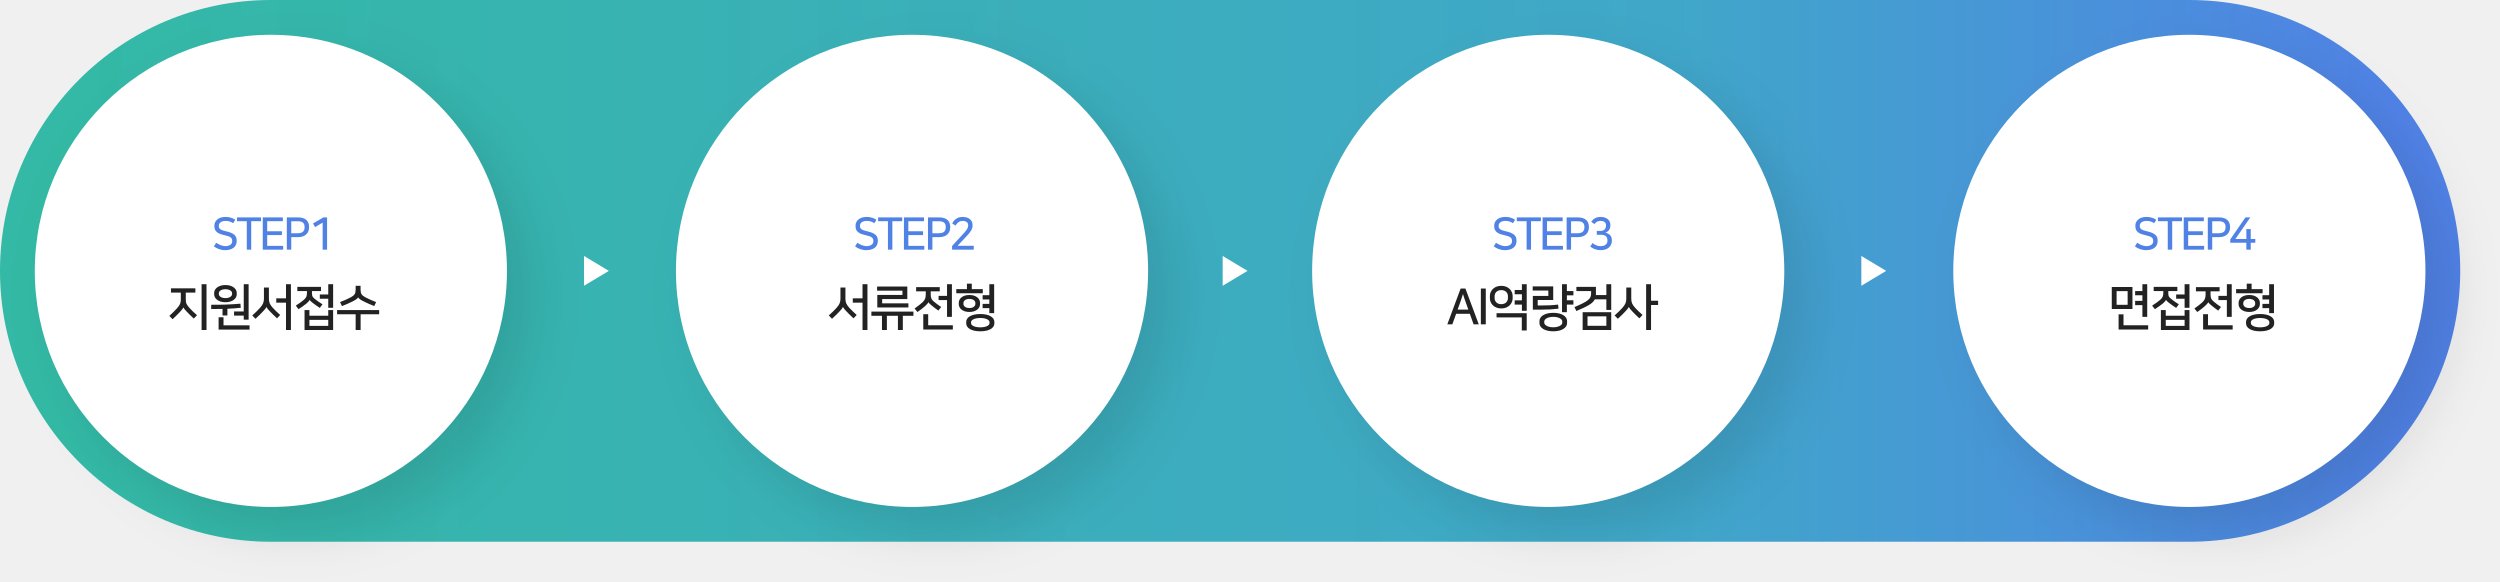
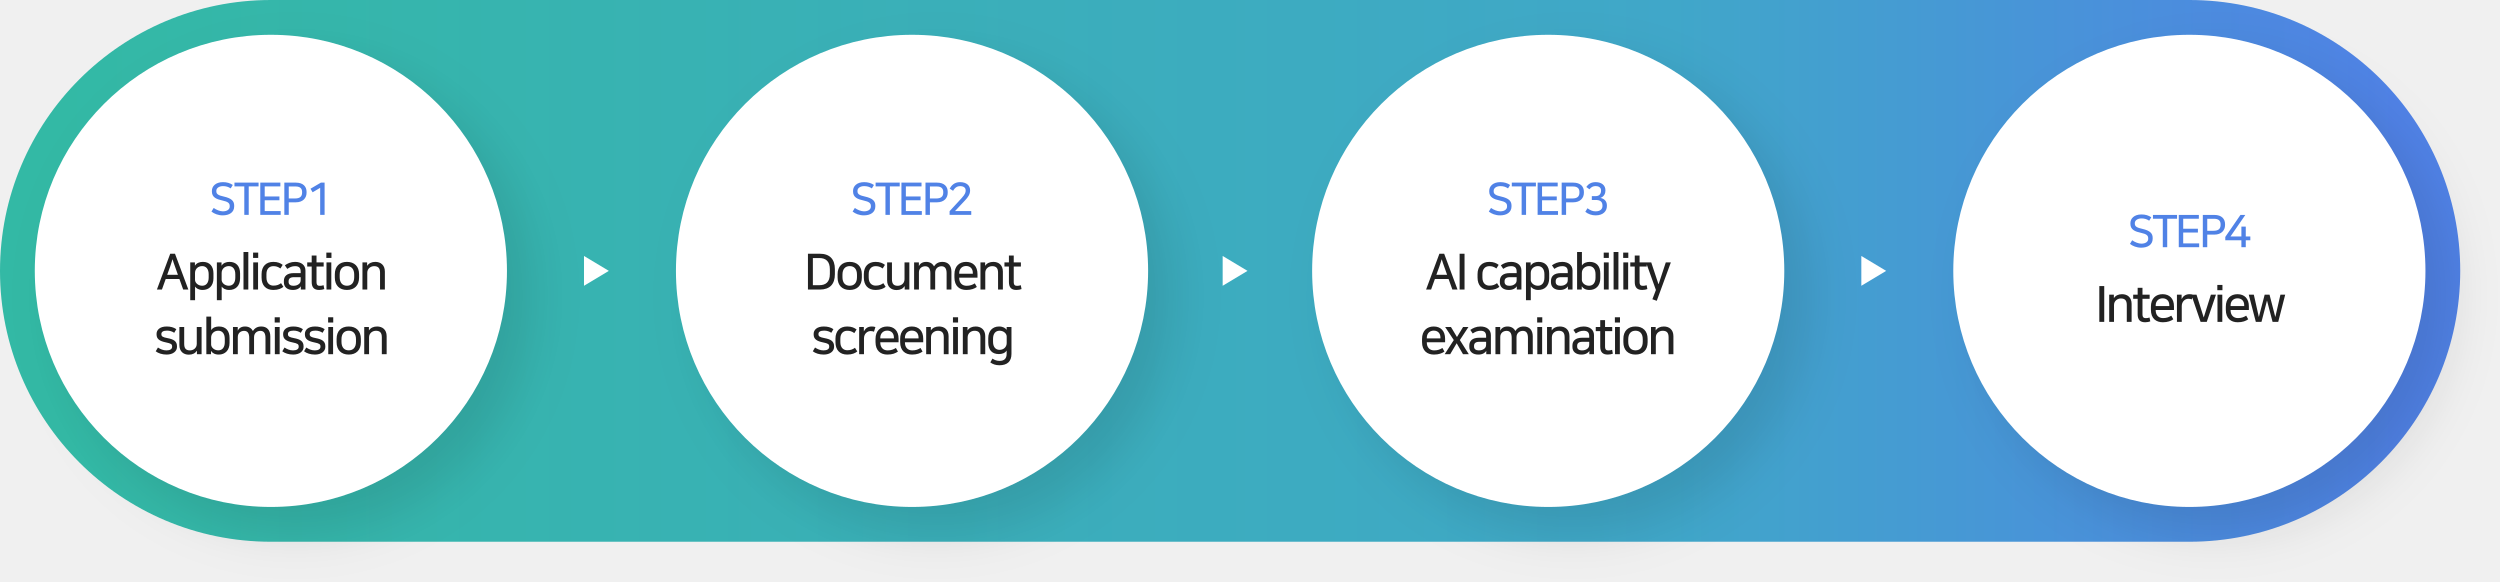
<svg xmlns="http://www.w3.org/2000/svg" width="1006" height="234" viewBox="0 0 1006 234" fill="none">
-   <rect width="990" height="218" rx="109" fill="url(#paint0_linear_1_10445)" />
+   <rect width="990" height="218" rx="109" fill="url(#paint0_linear_182_8040)" />
  <path d="M759 109L749 115V103L759 109Z" fill="white" />
  <path d="M502 109L492 115V103L502 109Z" fill="white" />
  <path d="M245 109L235 115V103L245 109Z" fill="white" />
-   <g filter="url(#filter0_d_1_10445)">
+   <g filter="url(#filter0_d_182_8040)">
    <circle cx="367" cy="109" r="95" fill="white" />
  </g>
-   <g filter="url(#filter1_d_1_10445)">
+   <g filter="url(#filter1_d_182_8040)">
    <circle cx="623" cy="109" r="95" fill="white" />
  </g>
-   <g filter="url(#filter2_d_1_10445)">
+   <g filter="url(#filter2_d_182_8040)">
    <path d="M976 109C976 161.467 933.467 204 881 204C828.533 204 786 161.467 786 109C786 56.533 828.533 14 881 14C933.467 14 976 56.533 976 109Z" fill="white" />
  </g>
-   <path d="M858.1 115.48H849.78V124.34H858.1V115.48ZM864.04 127.52V114.36H862.1V117.12H859.18V118.82H862.1V121.08H859.18V122.78H862.1V127.52H864.04ZM854.5 126.48H852.52V132.6H864.42V130.88H854.5V126.48ZM851.72 117.16H856.16V122.66H851.72V117.16ZM879.083 124.76V127.06H871.503V124.76H869.543V132.8H881.043V124.76H879.083ZM871.603 120.7C871.743 120.98 872.203 121.4 872.743 121.82C873.603 122.48 874.643 123.24 875.683 123.9L876.763 122.46C875.603 121.72 874.423 120.94 873.483 120.14C872.483 119.3 872.523 118.7 872.523 117.42V117.12H876.163V115.44H866.643V117.12H870.523V117.5C870.523 118.96 870.383 119.66 869.303 120.62C868.563 121.28 867.303 122.16 866.023 122.98L867.123 124.42C868.203 123.72 869.423 122.84 870.243 122.2C870.883 121.7 871.463 121.02 871.583 120.7H871.603ZM881.043 123.86V114.36H879.083V118.5H875.683V120.2H879.083V123.86H881.043ZM871.503 131.12V128.72H879.083V131.12H871.503ZM888.606 121.62C888.746 121.92 889.146 122.3 889.746 122.8C890.706 123.6 891.566 124.26 892.606 124.98L893.726 123.54C892.566 122.76 891.526 122 890.566 121.16C889.706 120.42 889.526 119.66 889.526 118.38V117.24H893.166V115.54H883.646V117.24H887.526V118.46C887.526 119.92 887.206 120.72 886.226 121.64C885.526 122.3 884.306 123.24 883.026 124.14L884.186 125.56C885.306 124.78 886.406 123.94 887.246 123.18C887.866 122.62 888.466 121.96 888.586 121.62H888.606ZM898.046 127.5V114.36H896.086V119.06H892.686V120.76H896.086V127.5H898.046ZM888.506 126.44H886.526V132.6H898.426V130.88H888.506V126.44ZM909.469 126.36C905.829 126.36 903.809 127.74 903.809 129.52V130.16C903.809 131.94 905.829 133.32 909.469 133.32C913.109 133.32 915.129 131.94 915.129 130.16V129.52C915.129 127.74 913.109 126.36 909.469 126.36ZM905.089 125.54C907.949 125.54 909.369 123.94 909.369 122.42V121.82C909.369 120.3 907.949 118.7 905.089 118.7C902.229 118.7 900.809 120.28 900.809 121.82V122.42C900.809 123.94 902.229 125.54 905.089 125.54ZM915.049 126V114.36H913.109V118.8H910.409V120.5H913.109V122.28H910.409V123.98H913.109V126H915.049ZM909.469 131.72C907.089 131.72 905.749 130.92 905.749 130.04V129.64C905.749 128.76 907.089 127.96 909.469 127.96C911.849 127.96 913.189 128.76 913.189 129.64V130.04C913.189 130.92 911.849 131.72 909.469 131.72ZM910.469 116.34H906.049V114.16H904.089V116.34H899.809V118.02H910.469V116.34ZM905.089 123.96C903.469 123.96 902.689 123.1 902.689 122.32V121.92C902.689 121.14 903.449 120.28 905.089 120.28C906.729 120.28 907.489 121.14 907.489 121.92V122.32C907.489 123.1 906.709 123.96 905.089 123.96Z" fill="#222222" />
-   <path d="M863.662 99.046C862.546 99.046 860.962 98.416 859.99 97.678L859.09 99.136C860.17 100 861.772 100.666 863.608 100.666C866.272 100.666 868.234 99.442 868.234 97.066V96.742C868.234 94.942 867.244 93.808 864.04 93.088C862.114 92.656 861.052 92.224 861.052 91.036V90.748C861.052 89.722 862.114 88.894 863.734 88.894C864.922 88.894 865.876 89.164 866.83 89.812L867.676 88.426C866.578 87.688 865.3 87.292 863.716 87.292C860.728 87.292 859.27 89.002 859.27 90.766V91.09C859.27 93.43 861.142 94.186 863.59 94.708C865.696 95.158 866.434 95.734 866.434 96.868V97.156C866.434 98.182 865.498 99.046 863.662 99.046ZM874.088 100.468V89.02H878.048V87.49H868.346V89.02H872.306V100.468H874.088ZM878.737 87.49V100.468H886.945V98.938H880.519V94.582H886.441V93.052H880.519V89.02H886.819V87.49H878.737ZM888.415 100.468H890.197V95.41H893.059C895.885 95.41 897.361 93.682 897.361 91.576V91.198C897.361 89.074 895.993 87.49 893.059 87.49H888.415V100.468ZM892.951 89.038C894.625 89.038 895.561 89.74 895.561 91.216V91.54C895.561 93.106 894.625 93.862 892.753 93.862H890.197V89.038H892.951ZM903.934 92.188V96.166H899.542L905.518 87.49H903.556L897.454 96.346V97.678H903.934V100.468H905.698V97.678H907.534V96.166H905.698V92.188H903.934Z" fill="#5082E6" />
-   <path d="M589.68 116.1H587.76L582.4 130.52H584.42L585.94 126.28H591.46L592.98 130.52H595.06L589.68 116.1ZM587.76 121.2C588.18 120 588.3 119.64 588.7 118.3C589.1 119.62 589.22 120 589.66 121.2L590.86 124.58H586.54L587.76 121.2ZM595.897 116.1V130.52H597.877V116.1H595.897ZM608.691 119.06C608.691 117.28 607.251 115.02 604.111 115.02C600.971 115.02 599.531 117.28 599.531 119.06V120.08C599.531 121.86 600.971 124.12 604.111 124.12C607.251 124.12 608.691 121.86 608.691 120.08V119.06ZM602.211 127.72H612.371V132.98H614.351V126.02H602.211V127.72ZM614.351 125.06V114.36H612.411V116.7H609.511V118.4H612.411V120.86H609.511V122.56H612.411V125.06H614.351ZM606.791 119.98C606.791 121.16 605.951 122.4 604.111 122.4C602.271 122.4 601.431 121.16 601.431 119.98V119.16C601.431 117.98 602.271 116.74 604.111 116.74C605.951 116.74 606.791 117.98 606.791 119.16V119.98ZM625.034 125.88C621.554 125.88 619.474 127.34 619.474 129.2V130C619.474 131.86 621.554 133.32 625.034 133.32C628.514 133.32 630.594 131.86 630.594 130V129.2C630.594 127.34 628.514 125.88 625.034 125.88ZM620.254 124.6C623.174 124.6 624.894 124.48 627.154 124.2L626.974 122.56C624.494 122.86 622.654 122.92 620.454 122.92H618.774V120.72H625.014V115.24H616.754V116.92H623.054V119.08H616.814V124.6H620.254ZM633.134 117.12H630.514V114.36H628.554V125.64H630.514V122.56H633.134V120.84H630.514V118.84H633.134V117.12ZM625.034 131.7C622.814 131.7 621.414 130.78 621.414 129.88V129.32C621.414 128.42 622.814 127.5 625.034 127.5C627.254 127.5 628.654 128.42 628.654 129.32V129.88C628.654 130.78 627.254 131.7 625.034 131.7ZM636.857 125.62V132.78H648.357V125.62H636.857ZM648.357 124.72V114.36H646.397V118.74H642.177C642.197 118.6 642.197 118.42 642.197 118.26V115.44H634.337V117.12H640.257V118.12C640.257 120.2 639.217 121.2 633.577 123.56L634.317 125.16C638.857 123.24 640.957 122.1 641.757 120.44H646.397V124.72H648.357ZM638.817 127.3H646.397V131.1H638.817V127.3ZM667.22 121.02H664.38V114.36H662.4V132.8H664.38V122.74H667.22V121.02ZM655.44 123.54C655.6 123.94 656.08 124.5 656.64 125.1C657.4 125.92 658.3 126.82 659.68 128.1L660.96 126.74C659.76 125.68 658.88 124.84 658.02 123.9C656.8 122.54 656.42 121.72 656.42 120.14V115.7H654.42V120.14C654.42 121.56 654.1 122.46 652.88 123.84C651.98 124.84 650.94 125.86 649.72 126.94L651.02 128.28C652.38 127.04 653.44 125.98 654.26 125.08C654.9 124.38 655.24 123.98 655.42 123.54H655.44Z" fill="#222222" />
-   <path d="M605.662 99.046C604.546 99.046 602.962 98.416 601.99 97.678L601.09 99.136C602.17 100 603.772 100.666 605.608 100.666C608.272 100.666 610.234 99.442 610.234 97.066V96.742C610.234 94.942 609.244 93.808 606.04 93.088C604.114 92.656 603.052 92.224 603.052 91.036V90.748C603.052 89.722 604.114 88.894 605.734 88.894C606.922 88.894 607.876 89.164 608.83 89.812L609.676 88.426C608.578 87.688 607.3 87.292 605.716 87.292C602.728 87.292 601.27 89.002 601.27 90.766V91.09C601.27 93.43 603.142 94.186 605.59 94.708C607.696 95.158 608.434 95.734 608.434 96.868V97.156C608.434 98.182 607.498 99.046 605.662 99.046ZM616.088 100.468V89.02H620.048V87.49H610.346V89.02H614.306V100.468H616.088ZM620.737 87.49V100.468H628.945V98.938H622.519V94.582H628.441V93.052H622.519V89.02H628.819V87.49H620.737ZM630.415 100.468H632.197V95.41H635.059C637.885 95.41 639.361 93.682 639.361 91.576V91.198C639.361 89.074 637.993 87.49 635.059 87.49H630.415V100.468ZM634.951 89.038C636.625 89.038 637.561 89.74 637.561 91.216V91.54C637.561 93.106 636.625 93.862 634.753 93.862H632.197V89.038H634.951ZM641.596 90.172C642.298 89.254 643.054 88.876 644.116 88.876C645.286 88.876 646.258 89.452 646.258 90.586V90.73C646.258 91.846 645.7 92.926 644.08 92.926H642.55V94.474H644.152C645.664 94.474 646.834 94.978 646.834 96.688V96.922C646.834 98.092 645.97 99.046 644.08 99.046C642.964 99.046 642.064 98.722 640.804 97.804L639.922 99.226C641.146 100.198 642.568 100.666 644.08 100.666C647.266 100.666 648.616 98.812 648.616 96.904V96.634C648.616 95.14 647.734 93.952 645.988 93.646C647.59 93.07 648.022 91.738 648.022 90.712V90.532C648.022 88.588 646.492 87.292 644.098 87.292C642.154 87.292 641.074 88.156 640.318 89.236L641.596 90.172Z" fill="#5082E6" />
-   <path d="M349.06 132.8V114.36H347.08V120.06H343.16V121.8H347.08V132.8H349.06ZM339.22 123.54C339.38 123.94 339.86 124.5 340.42 125.1C341.18 125.92 342.08 126.82 343.46 128.1L344.74 126.74C343.54 125.68 342.66 124.84 341.8 123.9C340.58 122.54 340.2 121.72 340.2 120.14V115.7H338.2V120.14C338.2 121.56 337.88 122.46 336.66 123.84C335.76 124.84 334.72 125.86 333.5 126.94L334.8 128.28C336.16 127.04 337.22 125.98 338.04 125.08C338.68 124.38 339.02 123.98 339.2 123.54H339.22ZM365.543 123.72V122.06H354.983V120.34H365.103V115.3H352.943V116.96H363.143V118.68H353.023V123.72H365.543ZM363.303 132.8V127.08H367.563V125.4H350.643V127.08H354.903V132.8H356.883V127.08H361.323V132.8H363.303ZM373.606 121.62C373.746 121.92 374.146 122.3 374.746 122.8C375.706 123.6 376.566 124.26 377.606 124.98L378.726 123.54C377.566 122.76 376.526 122 375.566 121.16C374.706 120.42 374.526 119.66 374.526 118.38V117.24H378.166V115.54H368.646V117.24H372.526V118.46C372.526 119.92 372.206 120.72 371.226 121.64C370.526 122.3 369.306 123.24 368.026 124.14L369.186 125.56C370.306 124.78 371.406 123.94 372.246 123.18C372.866 122.62 373.466 121.96 373.586 121.62H373.606ZM383.046 127.5V114.36H381.086V119.06H377.686V120.76H381.086V127.5H383.046ZM373.506 126.44H371.526V132.6H383.426V130.88H373.506V126.44ZM394.469 126.36C390.829 126.36 388.809 127.74 388.809 129.52V130.16C388.809 131.94 390.829 133.32 394.469 133.32C398.109 133.32 400.129 131.94 400.129 130.16V129.52C400.129 127.74 398.109 126.36 394.469 126.36ZM390.089 125.54C392.949 125.54 394.369 123.94 394.369 122.42V121.82C394.369 120.3 392.949 118.7 390.089 118.7C387.229 118.7 385.809 120.28 385.809 121.82V122.42C385.809 123.94 387.229 125.54 390.089 125.54ZM400.049 126V114.36H398.109V118.8H395.409V120.5H398.109V122.28H395.409V123.98H398.109V126H400.049ZM394.469 131.72C392.089 131.72 390.749 130.92 390.749 130.04V129.64C390.749 128.76 392.089 127.96 394.469 127.96C396.849 127.96 398.189 128.76 398.189 129.64V130.04C398.189 130.92 396.849 131.72 394.469 131.72ZM395.469 116.34H391.049V114.16H389.089V116.34H384.809V118.02H395.469V116.34ZM390.089 123.96C388.469 123.96 387.689 123.1 387.689 122.32V121.92C387.689 121.14 388.449 120.28 390.089 120.28C391.729 120.28 392.489 121.14 392.489 121.92V122.32C392.489 123.1 391.709 123.96 390.089 123.96Z" fill="#222222" />
-   <path d="M348.662 99.046C347.546 99.046 345.962 98.416 344.99 97.678L344.09 99.136C345.17 100 346.772 100.666 348.608 100.666C351.272 100.666 353.234 99.442 353.234 97.066V96.742C353.234 94.942 352.244 93.808 349.04 93.088C347.114 92.656 346.052 92.224 346.052 91.036V90.748C346.052 89.722 347.114 88.894 348.734 88.894C349.922 88.894 350.876 89.164 351.83 89.812L352.676 88.426C351.578 87.688 350.3 87.292 348.716 87.292C345.728 87.292 344.27 89.002 344.27 90.766V91.09C344.27 93.43 346.142 94.186 348.59 94.708C350.696 95.158 351.434 95.734 351.434 96.868V97.156C351.434 98.182 350.498 99.046 348.662 99.046ZM359.088 100.468V89.02H363.048V87.49H353.346V89.02H357.306V100.468H359.088ZM363.737 87.49V100.468H371.945V98.938H365.519V94.582H371.441V93.052H365.519V89.02H371.819V87.49H363.737ZM373.415 100.468H375.197V95.41H378.059C380.885 95.41 382.361 93.682 382.361 91.576V91.198C382.361 89.074 380.993 87.49 378.059 87.49H373.415V100.468ZM377.951 89.038C379.625 89.038 380.561 89.74 380.561 91.216V91.54C380.561 93.106 379.625 93.862 377.753 93.862H375.197V89.038H377.951ZM383.12 98.974V100.468H391.832V98.92H385.316L389.366 94.6C390.536 93.358 391.364 92.134 391.364 90.73V90.55C391.364 88.66 389.942 87.292 387.314 87.292C384.92 87.292 383.768 88.786 383.156 89.902L384.524 90.784C385.37 89.272 386.396 88.894 387.35 88.894C388.7 88.894 389.582 89.524 389.582 90.55V90.694C389.582 91.378 389.438 92.098 387.962 93.718L383.12 98.974Z" fill="#5082E6" />
-   <g filter="url(#filter3_d_1_10445)">
+   <path d="M844.766 115.1V129.52H846.746V115.1H844.766ZM857.76 122.28C857.76 119.64 856.04 118.38 853.92 118.38C852.42 118.38 851.3 118.94 850.64 119.96H850.62V118.58H848.74V129.52H850.68V122.74C850.68 121.02 852.12 120.1 853.44 120.1C855.06 120.1 855.82 120.88 855.82 122.72V129.52H857.76V122.28ZM860.193 126.46C860.193 128.66 861.153 129.68 863.233 129.68C864.013 129.68 864.833 129.5 865.273 129.32L864.973 127.76C864.473 127.94 864.013 128.02 863.533 128.02C862.713 128.02 862.133 127.8 862.133 126.46V120.24H865.013V118.58H862.133V115.82H860.193V118.58H858.393V120.24H860.193V126.46ZM870.226 120.04C871.886 120.04 872.926 121.12 872.926 122.8V123.16H867.446V122.88C867.446 121.2 868.606 120.04 870.226 120.04ZM873.726 127.02C872.786 127.62 871.826 128 870.406 128C868.666 128 867.446 126.88 867.446 124.82V124.74H874.806V123.28C874.806 120.16 873.026 118.38 870.226 118.38C867.526 118.38 865.526 120.08 865.526 123.4V124.64C865.526 128.18 867.626 129.68 870.326 129.68C872.306 129.68 873.586 129.14 874.546 128.48L873.726 127.02ZM882.539 118.6C882.099 118.46 881.619 118.38 881.119 118.38C879.519 118.38 878.539 119.1 877.899 120.32H877.879V118.58H875.999V129.52H877.939V123.14C877.939 121.42 879.179 120.22 880.619 120.22C881.139 120.22 881.579 120.32 881.959 120.48L882.539 118.6ZM886.759 127.7L883.879 118.58H881.779L885.519 129.52H887.999L891.699 118.58H889.659L886.799 127.7H886.759ZM892.312 118.58V129.52H894.252V118.58H892.312ZM892.252 114.66V116.78H894.312V114.66H892.252ZM900.368 120.04C902.028 120.04 903.068 121.12 903.068 122.8V123.16H897.588V122.88C897.588 121.2 898.748 120.04 900.368 120.04ZM903.868 127.02C902.928 127.62 901.968 128 900.548 128C898.808 128 897.588 126.88 897.588 124.82V124.74H904.948V123.28C904.948 120.16 903.168 118.38 900.368 118.38C897.668 118.38 895.668 120.08 895.668 123.4V124.64C895.668 128.18 897.768 129.68 900.468 129.68C902.448 129.68 903.728 129.14 904.688 128.48L903.868 127.02ZM912.261 121L914.481 129.52H916.761L919.561 118.58H917.641L915.601 127.5H915.561L913.261 118.58H911.301L908.981 127.5H908.941L906.941 118.58H904.901L907.741 129.52H910.021L912.221 121H912.261Z" fill="#222222" />
+   <path d="M861.662 98.046C860.546 98.046 858.962 97.416 857.99 96.678L857.09 98.136C858.17 99 859.772 99.666 861.608 99.666C864.272 99.666 866.234 98.442 866.234 96.066V95.742C866.234 93.942 865.244 92.808 862.04 92.088C860.114 91.656 859.052 91.224 859.052 90.036V89.748C859.052 88.722 860.114 87.894 861.734 87.894C862.922 87.894 863.876 88.164 864.83 88.812L865.676 87.426C864.578 86.688 863.3 86.292 861.716 86.292C858.728 86.292 857.27 88.002 857.27 89.766V90.09C857.27 92.43 859.142 93.186 861.59 93.708C863.696 94.158 864.434 94.734 864.434 95.868V96.156C864.434 97.182 863.498 98.046 861.662 98.046ZM872.088 99.468V88.02H876.048V86.49H866.346V88.02H870.306V99.468H872.088ZM876.737 86.49V99.468H884.945V97.938H878.519V93.582H884.441V92.052H878.519V88.02H884.819V86.49H876.737ZM886.415 99.468H888.197V94.41H891.059C893.885 94.41 895.361 92.682 895.361 90.576V90.198C895.361 88.074 893.993 86.49 891.059 86.49H886.415V99.468ZM890.951 88.038C892.625 88.038 893.561 88.74 893.561 90.216V90.54C893.561 92.106 892.625 92.862 890.753 92.862H888.197V88.038H890.951ZM901.934 91.188V95.166H897.542L903.518 86.49H901.556L895.454 95.346V96.678H901.934V99.468H903.698V96.678H905.534V95.166H903.698V91.188H901.934Z" fill="#5082E6" />
+   <path d="M581.132 102.1H579.212L573.852 116.52H575.872L577.392 112.28H582.912L584.432 116.52H586.512L581.132 102.1ZM579.212 107.2C579.632 106 579.752 105.64 580.152 104.3C580.552 105.62 580.672 106 581.112 107.2L582.312 110.58H577.992L579.212 107.2ZM587.349 102.1V116.52H589.329V102.1H587.349ZM599.283 105.38C596.423 105.38 594.563 107.16 594.563 110.3V111.68C594.563 114.82 596.283 116.68 599.303 116.68C601.303 116.68 602.583 116.06 603.343 115.42L602.403 113.94C601.623 114.52 600.763 114.94 599.323 114.94C597.883 114.94 596.523 114.02 596.523 111.66V110.28C596.523 108.04 597.843 107.1 599.283 107.1C600.343 107.1 601.123 107.3 602.143 108.04L603.063 106.58C602.163 105.9 601.083 105.38 599.283 105.38ZM607.139 116.68C608.099 116.68 608.739 116.5 609.319 116.18C609.739 115.94 610.139 115.6 610.339 115.2H610.359V116.52H612.219V108.86C612.219 106.66 610.499 105.38 608.059 105.38C606.299 105.38 604.999 106.02 603.939 106.76L604.899 108.2C605.919 107.54 606.759 107.1 608.039 107.1C609.639 107.1 610.299 107.8 610.299 109.26V109.9H607.519C604.719 109.9 603.539 111.2 603.539 113.06V113.6C603.539 115.52 604.939 116.68 607.139 116.68ZM610.299 112.62C610.299 113.44 610.079 113.92 609.559 114.32C608.979 114.78 608.299 115 607.339 115C606.299 115 605.439 114.54 605.439 113.48V113.2C605.439 112.16 606.039 111.54 607.559 111.54H610.299V112.62ZM615.931 105.58H614.051V120.8H615.991V115.32C616.431 115.96 617.391 116.68 619.011 116.68C621.631 116.68 623.391 115 623.391 111.98V110.04C623.391 107.16 621.891 105.38 619.131 105.38C617.831 105.38 616.571 105.82 615.931 106.94V105.58ZM615.971 109.86C615.971 108.16 617.271 107.08 618.851 107.08C620.471 107.08 621.471 108.28 621.471 110.36V111.7C621.471 113.76 620.491 114.98 618.851 114.98C617.171 114.98 615.971 113.76 615.971 112.62V109.86ZM627.707 116.68C628.667 116.68 629.307 116.5 629.887 116.18C630.307 115.94 630.707 115.6 630.907 115.2H630.927V116.52H632.787V108.86C632.787 106.66 631.067 105.38 628.627 105.38C626.867 105.38 625.567 106.02 624.507 106.76L625.467 108.2C626.487 107.54 627.327 107.1 628.607 107.1C630.207 107.1 630.867 107.8 630.867 109.26V109.9H628.087C625.287 109.9 624.107 111.2 624.107 113.06V113.6C624.107 115.52 625.507 116.68 627.707 116.68ZM630.867 112.62C630.867 113.44 630.647 113.92 630.127 114.32C629.547 114.78 628.867 115 627.907 115C626.867 115 626.007 114.54 626.007 113.48V113.2C626.007 112.16 626.607 111.54 628.127 111.54H630.867V112.62ZM636.56 101.4H634.62V116.52H636.5V115.24H636.54C637.02 116.02 637.98 116.68 639.62 116.68C642.18 116.68 643.96 114.94 643.96 111.98V110.04C643.96 107.08 642.44 105.38 639.68 105.38C638.48 105.38 637.26 105.76 636.56 106.84V101.4ZM636.54 109.86C636.54 108.16 637.84 107.08 639.42 107.08C641.04 107.08 642.04 108.28 642.04 110.36V111.7C642.04 113.76 641.06 114.98 639.42 114.98C637.74 114.98 636.54 113.76 636.54 112.62V109.86ZM645.394 105.58V116.52H647.334V105.58H645.394ZM645.334 101.66V103.78H647.394V101.66H645.334ZM649.31 101.4V116.52H651.25V101.4H649.31ZM653.228 105.58V116.52H655.168V105.58H653.228ZM653.168 101.66V103.78H655.228V101.66H653.168ZM657.824 113.46C657.824 115.66 658.784 116.68 660.864 116.68C661.644 116.68 662.464 116.5 662.904 116.32L662.604 114.76C662.104 114.94 661.644 115.02 661.164 115.02C660.344 115.02 659.764 114.8 659.764 113.46V107.24H662.644V105.58H659.764V102.82H657.824V105.58H656.024V107.24H657.824V113.46ZM667.357 114.32L664.457 105.58H662.357L666.337 116.68L664.917 120.42L666.677 121.04L672.357 105.58H670.317L667.437 114.32H667.357ZM576.927 133.04C578.587 133.04 579.627 134.12 579.627 135.8V136.16H574.147V135.88C574.147 134.2 575.307 133.04 576.927 133.04ZM580.427 140.02C579.487 140.62 578.527 141 577.107 141C575.367 141 574.147 139.88 574.147 137.82V137.74H581.507V136.28C581.507 133.16 579.727 131.38 576.927 131.38C574.227 131.38 572.227 133.08 572.227 136.4V137.64C572.227 141.18 574.327 142.68 577.027 142.68C579.007 142.68 580.287 142.14 581.247 141.48L580.427 140.02ZM590.905 131.58H588.745L586.285 135.62L583.865 131.58H581.525L585.005 136.84L581.345 142.52H583.565L586.165 138.12L588.705 142.52H591.045L587.445 136.84L590.905 131.58ZM594.852 142.68C595.812 142.68 596.452 142.5 597.032 142.18C597.452 141.94 597.852 141.6 598.052 141.2H598.072V142.52H599.932V134.86C599.932 132.66 598.212 131.38 595.772 131.38C594.012 131.38 592.712 132.02 591.652 132.76L592.612 134.2C593.632 133.54 594.472 133.1 595.752 133.1C597.352 133.1 598.012 133.8 598.012 135.26V135.9H595.232C592.432 135.9 591.252 137.2 591.252 139.06V139.6C591.252 141.52 592.652 142.68 594.852 142.68ZM598.012 138.62C598.012 139.44 597.792 139.92 597.272 140.32C596.692 140.78 596.012 141 595.052 141C594.012 141 593.152 140.54 593.152 139.48V139.2C593.152 138.16 593.752 137.54 595.272 137.54H598.012V138.62ZM616.785 135.34C616.785 132.82 615.405 131.38 613.165 131.38C611.445 131.38 610.465 132.14 609.765 133.2C609.205 132.04 608.085 131.38 606.625 131.38C605.105 131.38 604.125 132.1 603.705 133.06H603.685V131.58H601.765V142.52H603.705V135.6C603.705 133.88 605.045 133.14 606.245 133.14C607.625 133.14 608.305 134.06 608.305 135.96V142.52H610.245V135.7C610.245 133.92 611.565 133.14 612.785 133.14C614.165 133.14 614.845 134.06 614.845 135.96V142.52H616.785V135.34ZM618.613 131.58V142.52H620.553V131.58H618.613ZM618.553 127.66V129.78H620.613V127.66H618.553ZM631.549 135.28C631.549 132.64 629.829 131.38 627.709 131.38C626.209 131.38 625.089 131.94 624.429 132.96H624.409V131.58H622.529V142.52H624.469V135.74C624.469 134.02 625.909 133.1 627.229 133.1C628.849 133.1 629.609 133.88 629.609 135.72V142.52H631.549V135.28ZM636.341 142.68C637.301 142.68 637.941 142.5 638.521 142.18C638.941 141.94 639.341 141.6 639.541 141.2H639.561V142.52H641.421V134.86C641.421 132.66 639.701 131.38 637.261 131.38C635.501 131.38 634.201 132.02 633.141 132.76L634.101 134.2C635.121 133.54 635.961 133.1 637.241 133.1C638.841 133.1 639.501 133.8 639.501 135.26V135.9H636.721C633.921 135.9 632.741 137.2 632.741 139.06V139.6C632.741 141.52 634.141 142.68 636.341 142.68ZM639.501 138.62C639.501 139.44 639.281 139.92 638.761 140.32C638.181 140.78 637.501 141 636.541 141C635.501 141 634.641 140.54 634.641 139.48V139.2C634.641 138.16 635.241 137.54 636.761 137.54H639.501V138.62ZM643.934 139.46C643.934 141.66 644.894 142.68 646.974 142.68C647.754 142.68 648.574 142.5 649.014 142.32L648.714 140.76C648.214 140.94 647.754 141.02 647.274 141.02C646.454 141.02 645.874 140.8 645.874 139.46V133.24H648.754V131.58H645.874V128.82H643.934V131.58H642.134V133.24H643.934V139.46ZM649.887 131.58V142.52H651.827V131.58H649.887ZM649.827 127.66V129.78H651.887V127.66H649.827ZM658.123 131.38C655.123 131.38 653.243 133.18 653.243 136.36V137.7C653.243 140.86 655.123 142.68 658.123 142.68C661.123 142.68 663.003 140.86 663.003 137.7V136.36C663.003 133.2 661.123 131.38 658.123 131.38ZM658.123 140.98C656.383 140.98 655.203 139.86 655.203 137.54V136.52C655.203 134.2 656.383 133.08 658.123 133.08C659.863 133.08 661.043 134.2 661.043 136.52V137.54C661.043 139.86 659.863 140.98 658.123 140.98ZM673.381 135.28C673.381 132.64 671.661 131.38 669.541 131.38C668.041 131.38 666.921 131.94 666.261 132.96H666.241V131.58H664.361V142.52H666.301V135.74C666.301 134.02 667.741 133.1 669.061 133.1C670.681 133.1 671.441 133.88 671.441 135.72V142.52H673.381V135.28Z" fill="#222222" />
+   <path d="M603.662 85.046C602.546 85.046 600.962 84.416 599.99 83.678L599.09 85.136C600.17 86 601.772 86.666 603.608 86.666C606.272 86.666 608.234 85.442 608.234 83.066V82.742C608.234 80.942 607.244 79.808 604.04 79.088C602.114 78.656 601.052 78.224 601.052 77.036V76.748C601.052 75.722 602.114 74.894 603.734 74.894C604.922 74.894 605.876 75.164 606.83 75.812L607.676 74.426C606.578 73.688 605.3 73.292 603.716 73.292C600.728 73.292 599.27 75.002 599.27 76.766V77.09C599.27 79.43 601.142 80.186 603.59 80.708C605.696 81.158 606.434 81.734 606.434 82.868V83.156C606.434 84.182 605.498 85.046 603.662 85.046ZM614.088 86.468V75.02H618.048V73.49H608.346V75.02H612.306V86.468H614.088ZM618.737 73.49V86.468H626.945V84.938H620.519V80.582H626.441V79.052H620.519V75.02H626.819V73.49H618.737ZM628.415 86.468H630.197V81.41H633.059C635.885 81.41 637.361 79.682 637.361 77.576V77.198C637.361 75.074 635.993 73.49 633.059 73.49H628.415V86.468ZM632.951 75.038C634.625 75.038 635.561 75.74 635.561 77.216V77.54C635.561 79.106 634.625 79.862 632.753 79.862H630.197V75.038H632.951ZM639.596 76.172C640.298 75.254 641.054 74.876 642.116 74.876C643.286 74.876 644.258 75.452 644.258 76.586V76.73C644.258 77.846 643.7 78.926 642.08 78.926H640.55V80.474H642.152C643.664 80.474 644.834 80.978 644.834 82.688V82.922C644.834 84.092 643.97 85.046 642.08 85.046C640.964 85.046 640.064 84.722 638.804 83.804L637.922 85.226C639.146 86.198 640.568 86.666 642.08 86.666C645.266 86.666 646.616 84.812 646.616 82.904V82.634C646.616 81.14 645.734 79.952 643.988 79.646C645.59 79.07 646.022 77.738 646.022 76.712V76.532C646.022 74.588 644.492 73.292 642.098 73.292C640.154 73.292 639.074 74.156 638.318 75.236L639.596 76.172Z" fill="#5082E6" />
+   <path d="M325.117 102.1V116.52H329.897C333.957 116.52 335.957 114.32 335.957 110.34V108.28C335.957 104.3 333.857 102.1 329.897 102.1H325.117ZM327.097 103.84H329.717C332.297 103.84 333.937 105.14 333.937 108.38V110.24C333.937 113.48 332.297 114.76 329.717 114.76H327.097V103.84ZM341.927 105.38C338.927 105.38 337.047 107.18 337.047 110.36V111.7C337.047 114.86 338.927 116.68 341.927 116.68C344.927 116.68 346.807 114.86 346.807 111.7V110.36C346.807 107.2 344.927 105.38 341.927 105.38ZM341.927 114.98C340.187 114.98 339.007 113.86 339.007 111.54V110.52C339.007 108.2 340.187 107.08 341.927 107.08C343.667 107.08 344.847 108.2 344.847 110.52V111.54C344.847 113.86 343.667 114.98 341.927 114.98ZM352.325 105.38C349.465 105.38 347.605 107.16 347.605 110.3V111.68C347.605 114.82 349.325 116.68 352.345 116.68C354.345 116.68 355.625 116.06 356.385 115.42L355.445 113.94C354.665 114.52 353.805 114.94 352.365 114.94C350.925 114.94 349.565 114.02 349.565 111.66V110.28C349.565 108.04 350.885 107.1 352.325 107.1C353.385 107.1 354.165 107.3 355.185 108.04L356.105 106.58C355.205 105.9 354.125 105.38 352.325 105.38ZM356.98 112.82C356.98 115.46 358.66 116.72 360.78 116.72C362.28 116.72 363.36 116.16 364.02 115.14H364.04V116.52H365.92V105.58H363.98V112.36C363.98 114.08 362.58 115 361.26 115C359.64 115 358.92 114.22 358.92 112.38V105.58H356.98V112.82ZM382.855 109.34C382.855 106.82 381.475 105.38 379.235 105.38C377.515 105.38 376.535 106.14 375.835 107.2C375.275 106.04 374.155 105.38 372.695 105.38C371.175 105.38 370.195 106.1 369.775 107.06H369.755V105.58H367.835V116.52H369.775V109.6C369.775 107.88 371.115 107.14 372.315 107.14C373.695 107.14 374.375 108.06 374.375 109.96V116.52H376.315V109.7C376.315 107.92 377.635 107.14 378.855 107.14C380.235 107.14 380.915 108.06 380.915 109.96V116.52H382.855V109.34ZM388.763 107.04C390.423 107.04 391.463 108.12 391.463 109.8V110.16H385.983V109.88C385.983 108.2 387.143 107.04 388.763 107.04ZM392.263 114.02C391.323 114.62 390.363 115 388.943 115C387.203 115 385.983 113.88 385.983 111.82V111.74H393.343V110.28C393.343 107.16 391.563 105.38 388.763 105.38C386.063 105.38 384.063 107.08 384.063 110.4V111.64C384.063 115.18 386.163 116.68 388.863 116.68C390.843 116.68 392.123 116.14 393.083 115.48L392.263 114.02ZM403.557 109.28C403.557 106.64 401.837 105.38 399.717 105.38C398.217 105.38 397.097 105.94 396.437 106.96H396.417V105.58H394.537V116.52H396.477V109.74C396.477 108.02 397.917 107.1 399.237 107.1C400.857 107.1 401.617 107.88 401.617 109.72V116.52H403.557V109.28ZM405.989 113.46C405.989 115.66 406.949 116.68 409.029 116.68C409.809 116.68 410.629 116.5 411.069 116.32L410.769 114.76C410.269 114.94 409.809 115.02 409.329 115.02C408.509 115.02 407.929 114.8 407.929 113.46V107.24H410.809V105.58H407.929V102.82H405.989V105.58H404.189V107.24H405.989V113.46ZM331.391 141C330.071 141 328.951 140.5 327.971 139.84L327.071 141.36C328.111 142.16 329.651 142.68 331.471 142.68C334.011 142.68 335.631 141.34 335.631 139.62V139.36C335.631 137.34 334.371 136.54 331.711 136.04C330.011 135.72 329.351 135.4 329.351 134.54V134.36C329.351 133.6 330.011 133.04 331.631 133.04C332.731 133.04 333.791 133.38 334.511 133.92L335.371 132.46C334.291 131.7 332.971 131.38 331.491 131.38C328.651 131.38 327.411 132.82 327.411 134.34V134.58C327.411 136.5 328.751 137.28 331.171 137.78C333.231 138.2 333.671 138.5 333.671 139.42V139.58C333.671 140.46 332.831 141 331.391 141ZM340.912 131.38C338.052 131.38 336.192 133.16 336.192 136.3V137.68C336.192 140.82 337.912 142.68 340.932 142.68C342.932 142.68 344.212 142.06 344.972 141.42L344.032 139.94C343.252 140.52 342.392 140.94 340.952 140.94C339.512 140.94 338.152 140.02 338.152 137.66V136.28C338.152 134.04 339.472 133.1 340.912 133.1C341.972 133.1 342.752 133.3 343.772 134.04L344.692 132.58C343.792 131.9 342.712 131.38 340.912 131.38ZM352.268 131.6C351.828 131.46 351.348 131.38 350.848 131.38C349.248 131.38 348.268 132.1 347.628 133.32H347.608V131.58H345.728V142.52H347.668V136.14C347.668 134.42 348.908 133.22 350.348 133.22C350.868 133.22 351.308 133.32 351.688 133.48L352.268 131.6ZM357.007 133.04C358.667 133.04 359.707 134.12 359.707 135.8V136.16H354.227V135.88C354.227 134.2 355.387 133.04 357.007 133.04ZM360.507 140.02C359.567 140.62 358.607 141 357.187 141C355.447 141 354.227 139.88 354.227 137.82V137.74H361.587V136.28C361.587 133.16 359.807 131.38 357.007 131.38C354.307 131.38 352.307 133.08 352.307 136.4V137.64C352.307 141.18 354.407 142.68 357.107 142.68C359.087 142.68 360.367 142.14 361.327 141.48L360.507 140.02ZM366.921 133.04C368.581 133.04 369.621 134.12 369.621 135.8V136.16H364.141V135.88C364.141 134.2 365.301 133.04 366.921 133.04ZM370.421 140.02C369.481 140.62 368.521 141 367.101 141C365.361 141 364.141 139.88 364.141 137.82V137.74H371.501V136.28C371.501 133.16 369.721 131.38 366.921 131.38C364.221 131.38 362.221 133.08 362.221 136.4V137.64C362.221 141.18 364.321 142.68 367.021 142.68C369.001 142.68 370.281 142.14 371.241 141.48L370.421 140.02ZM381.714 135.28C381.714 132.64 379.994 131.38 377.874 131.38C376.374 131.38 375.254 131.94 374.594 132.96H374.574V131.58H372.694V142.52H374.634V135.74C374.634 134.02 376.074 133.1 377.394 133.1C379.014 133.1 379.774 133.88 379.774 135.72V142.52H381.714V135.28ZM383.527 131.58V142.52H385.467V131.58H383.527ZM383.467 127.66V129.78H385.527V127.66H383.467ZM396.462 135.28C396.462 132.64 394.742 131.38 392.622 131.38C391.122 131.38 390.002 131.94 389.342 132.96H389.322V131.58H387.442V142.52H389.382V135.74C389.382 134.02 390.822 133.1 392.142 133.1C393.762 133.1 394.522 133.88 394.522 135.72V142.52H396.462V135.28ZM407.015 131.58H405.075V132.72C404.635 132.08 403.675 131.38 402.015 131.38C399.455 131.38 397.675 133.12 397.675 136.08V137.82C397.675 140.78 399.175 142.48 401.935 142.48C403.255 142.48 404.455 142.08 405.075 141.04V142.38C405.075 144.32 404.075 145.22 402.195 145.22C401.115 145.22 400.095 144.84 399.375 144.3L398.495 145.82C399.395 146.52 400.655 146.98 402.135 146.98C405.355 146.98 407.015 145.44 407.015 142.38V131.58ZM405.095 138.02C405.095 139.72 403.795 140.78 402.215 140.78C400.595 140.78 399.595 139.58 399.595 137.5V136.36C399.595 134.3 400.575 133.08 402.215 133.08C403.895 133.08 405.095 134.26 405.095 135.4V138.02Z" fill="#222222" />
+   <path d="M347.662 85.046C346.546 85.046 344.962 84.416 343.99 83.678L343.09 85.136C344.17 86 345.772 86.666 347.608 86.666C350.272 86.666 352.234 85.442 352.234 83.066V82.742C352.234 80.942 351.244 79.808 348.04 79.088C346.114 78.656 345.052 78.224 345.052 77.036V76.748C345.052 75.722 346.114 74.894 347.734 74.894C348.922 74.894 349.876 75.164 350.83 75.812L351.676 74.426C350.578 73.688 349.3 73.292 347.716 73.292C344.728 73.292 343.27 75.002 343.27 76.766V77.09C343.27 79.43 345.142 80.186 347.59 80.708C349.696 81.158 350.434 81.734 350.434 82.868V83.156C350.434 84.182 349.498 85.046 347.662 85.046ZM358.088 86.468V75.02H362.048V73.49H352.346V75.02H356.306V86.468H358.088ZM362.737 73.49V86.468H370.945V84.938H364.519V80.582H370.441V79.052H364.519V75.02H370.819V73.49H362.737ZM372.415 86.468H374.197V81.41H377.059C379.885 81.41 381.361 79.682 381.361 77.576V77.198C381.361 75.074 379.993 73.49 377.059 73.49H372.415V86.468ZM376.951 75.038C378.625 75.038 379.561 75.74 379.561 77.216V77.54C379.561 79.106 378.625 79.862 376.753 79.862H374.197V75.038H376.951ZM382.12 84.974V86.468H390.832V84.92H384.316L388.366 80.6C389.536 79.358 390.364 78.134 390.364 76.73V76.55C390.364 74.66 388.942 73.292 386.314 73.292C383.92 73.292 382.768 74.786 382.156 75.902L383.524 76.784C384.37 75.272 385.396 74.894 386.35 74.894C387.7 74.894 388.582 75.524 388.582 76.55V76.694C388.582 77.378 388.438 78.098 386.962 79.718L382.12 84.974Z" fill="#5082E6" />
+   <g filter="url(#filter3_d_182_8040)">
    <circle cx="109" cy="109" r="95" fill="white" />
  </g>
-   <path d="M73.8 123.72C73.96 124.12 74.46 124.68 75.02 125.28C75.78 126.1 76.62 126.94 77.98 128.18L79.28 126.84C78.1 125.8 77.26 125.02 76.4 124.08C74.98 122.54 74.76 121.94 74.76 120.36V117.74H78.62V116.02H68.8V117.74H72.76V120.36C72.76 121.84 72.54 122.6 71.22 124.06C70.32 125.06 69.34 126.04 68.14 127.12L69.44 128.46C70.78 127.22 71.78 126.2 72.6 125.3C73.24 124.6 73.6 124.16 73.78 123.72H73.8ZM83.1 132.8V114.36H81.12V132.8H83.1ZM90.723 121.62C93.543 121.62 95.263 120.12 95.263 118.48V117.84C95.263 116.2 93.543 114.7 90.723 114.7C87.903 114.7 86.183 116.2 86.183 117.84V118.48C86.183 120.12 87.903 121.62 90.723 121.62ZM100.043 128.64V114.36H98.083V125.34H94.183V127H98.083V128.64H100.043ZM89.943 127.68H87.963V132.62H100.423V130.92H89.943V127.68ZM91.503 126.94V124.24C93.443 124.16 95.183 124.04 96.883 123.86L96.743 122.2C92.363 122.56 89.403 122.66 84.983 122.64V124.36C86.623 124.36 88.143 124.34 89.543 124.3V126.94H91.503ZM90.723 119.96C89.023 119.96 88.063 119.14 88.063 118.36V117.96C88.063 117.18 89.023 116.38 90.723 116.38C92.423 116.38 93.383 117.18 93.383 117.96V118.36C93.383 119.14 92.423 119.96 90.723 119.96ZM117.066 132.8V114.36H115.086V120.06H111.166V121.8H115.086V132.8H117.066ZM107.226 123.54C107.386 123.94 107.866 124.5 108.426 125.1C109.186 125.92 110.086 126.82 111.466 128.1L112.746 126.74C111.546 125.68 110.666 124.84 109.806 123.9C108.586 122.54 108.206 121.72 108.206 120.14V115.7H106.206V120.14C106.206 121.56 105.886 122.46 104.666 123.84C103.766 124.84 102.726 125.86 101.506 126.94L102.806 128.28C104.166 127.04 105.226 125.98 106.046 125.08C106.686 124.38 107.026 123.98 107.206 123.54H107.226ZM132.089 124.76V127.06H124.509V124.76H122.549V132.8H134.049V124.76H132.089ZM124.609 120.7C124.749 120.98 125.209 121.4 125.749 121.82C126.609 122.48 127.649 123.24 128.689 123.9L129.769 122.46C128.609 121.72 127.429 120.94 126.489 120.14C125.489 119.3 125.529 118.7 125.529 117.42V117.12H129.169V115.44H119.649V117.12H123.529V117.5C123.529 118.96 123.389 119.66 122.309 120.62C121.569 121.28 120.309 122.16 119.029 122.98L120.129 124.42C121.209 123.72 122.429 122.84 123.249 122.2C123.889 121.7 124.469 121.02 124.589 120.7H124.609ZM134.049 123.86V114.36H132.089V118.5H128.689V120.2H132.089V123.86H134.049ZM124.509 131.12V128.72H132.089V131.12H124.509ZM145.112 132.8V126.46H152.572V124.78H135.652V126.46H143.112V132.8H145.112ZM146.332 121.28C147.412 121.82 148.952 122.52 150.592 123.16L151.352 121.56C149.872 121 148.232 120.3 146.952 119.6C145.592 118.86 145.092 118.14 145.092 116.64V115H143.112V116.64C143.112 118.14 142.592 118.86 141.232 119.6C139.952 120.3 138.312 121 136.832 121.56L137.612 123.18C139.252 122.54 140.792 121.84 141.872 121.3C143.192 120.64 143.852 120.12 144.092 119.68H144.112C144.372 120.12 145.012 120.62 146.332 121.28Z" fill="#222222" />
-   <path d="M90.662 99.046C89.546 99.046 87.962 98.416 86.99 97.678L86.09 99.136C87.17 100 88.772 100.666 90.608 100.666C93.272 100.666 95.234 99.442 95.234 97.066V96.742C95.234 94.942 94.244 93.808 91.04 93.088C89.114 92.656 88.052 92.224 88.052 91.036V90.748C88.052 89.722 89.114 88.894 90.734 88.894C91.922 88.894 92.876 89.164 93.83 89.812L94.676 88.426C93.578 87.688 92.3 87.292 90.716 87.292C87.728 87.292 86.27 89.002 86.27 90.766V91.09C86.27 93.43 88.142 94.186 90.59 94.708C92.696 95.158 93.434 95.734 93.434 96.868V97.156C93.434 98.182 92.498 99.046 90.662 99.046ZM101.088 100.468V89.02H105.048V87.49H95.346V89.02H99.305V100.468H101.088ZM105.737 87.49V100.468H113.945V98.938H107.519V94.582H113.441V93.052H107.519V89.02H113.819V87.49H105.737ZM115.415 100.468H117.197V95.41H120.059C122.885 95.41 124.361 93.682 124.361 91.576V91.198C124.361 89.074 122.993 87.49 120.059 87.49H115.415V100.468ZM119.951 89.038C121.625 89.038 122.561 89.74 122.561 91.216V91.54C122.561 93.106 121.625 93.862 119.753 93.862H117.197V89.038H119.951ZM131.618 100.468V87.49H130.124L125.948 89.938L126.794 91.378L129.836 89.578V100.468H131.618Z" fill="#5082E6" />
+   <path d="M70.416 102.1H68.496L63.136 116.52H65.156L66.676 112.28H72.196L73.716 116.52H75.796L70.416 102.1ZM68.496 107.2C68.916 106 69.036 105.64 69.436 104.3C69.836 105.62 69.956 106 70.396 107.2L71.596 110.58H67.276L68.496 107.2ZM78.433 105.58H76.553V120.8H78.493V115.32C78.933 115.96 79.893 116.68 81.513 116.68C84.133 116.68 85.893 115 85.893 111.98V110.04C85.893 107.16 84.393 105.38 81.633 105.38C80.333 105.38 79.073 105.82 78.433 106.94V105.58ZM78.473 109.86C78.473 108.16 79.773 107.08 81.353 107.08C82.973 107.08 83.973 108.28 83.973 110.36V111.7C83.973 113.76 82.993 114.98 81.353 114.98C79.673 114.98 78.473 113.76 78.473 112.62V109.86ZM89.147 105.58H87.267V120.8H89.207V115.32C89.647 115.96 90.607 116.68 92.227 116.68C94.847 116.68 96.607 115 96.607 111.98V110.04C96.607 107.16 95.107 105.38 92.347 105.38C91.047 105.38 89.787 105.82 89.147 106.94V105.58ZM89.187 109.86C89.187 108.16 90.487 107.08 92.067 107.08C93.687 107.08 94.687 108.28 94.687 110.36V111.7C94.687 113.76 93.707 114.98 92.067 114.98C90.387 114.98 89.187 113.76 89.187 112.62V109.86ZM97.981 101.4V116.52H99.921V101.4H97.981ZM101.9 105.58V116.52H103.84V105.58H101.9ZM101.84 101.66V103.78H103.9V101.66H101.84ZM109.976 105.38C107.116 105.38 105.256 107.16 105.256 110.3V111.68C105.256 114.82 106.976 116.68 109.996 116.68C111.996 116.68 113.276 116.06 114.036 115.42L113.096 113.94C112.316 114.52 111.456 114.94 110.016 114.94C108.576 114.94 107.216 114.02 107.216 111.66V110.28C107.216 108.04 108.536 107.1 109.976 107.1C111.036 107.1 111.816 107.3 112.836 108.04L113.756 106.58C112.856 105.9 111.776 105.38 109.976 105.38ZM117.832 116.68C118.792 116.68 119.432 116.5 120.012 116.18C120.432 115.94 120.832 115.6 121.032 115.2H121.052V116.52H122.912V108.86C122.912 106.66 121.192 105.38 118.752 105.38C116.992 105.38 115.692 106.02 114.632 106.76L115.592 108.2C116.612 107.54 117.452 107.1 118.732 107.1C120.332 107.1 120.992 107.8 120.992 109.26V109.9H118.212C115.412 109.9 114.232 111.2 114.232 113.06V113.6C114.232 115.52 115.632 116.68 117.832 116.68ZM120.992 112.62C120.992 113.44 120.772 113.92 120.252 114.32C119.672 114.78 118.992 115 118.032 115C116.992 115 116.132 114.54 116.132 113.48V113.2C116.132 112.16 116.732 111.54 118.252 111.54H120.992V112.62ZM125.424 113.46C125.424 115.66 126.384 116.68 128.464 116.68C129.244 116.68 130.064 116.5 130.504 116.32L130.204 114.76C129.704 114.94 129.244 115.02 128.764 115.02C127.944 115.02 127.364 114.8 127.364 113.46V107.24H130.244V105.58H127.364V102.82H125.424V105.58H123.624V107.24H125.424V113.46ZM131.377 105.58V116.52H133.317V105.58H131.377ZM131.317 101.66V103.78H133.377V101.66H131.317ZM139.613 105.38C136.613 105.38 134.733 107.18 134.733 110.36V111.7C134.733 114.86 136.613 116.68 139.613 116.68C142.613 116.68 144.493 114.86 144.493 111.7V110.36C144.493 107.2 142.613 105.38 139.613 105.38ZM139.613 114.98C137.873 114.98 136.693 113.86 136.693 111.54V110.52C136.693 108.2 137.873 107.08 139.613 107.08C141.353 107.08 142.533 108.2 142.533 110.52V111.54C142.533 113.86 141.353 114.98 139.613 114.98ZM154.871 109.28C154.871 106.64 153.151 105.38 151.031 105.38C149.531 105.38 148.411 105.94 147.751 106.96H147.731V105.58H145.851V116.52H147.791V109.74C147.791 108.02 149.231 107.1 150.551 107.1C152.171 107.1 152.931 107.88 152.931 109.72V116.52H154.871V109.28ZM66.979 141C65.659 141 64.539 140.5 63.559 139.84L62.659 141.36C63.699 142.16 65.239 142.68 67.059 142.68C69.599 142.68 71.219 141.34 71.219 139.62V139.36C71.219 137.34 69.959 136.54 67.299 136.04C65.599 135.72 64.939 135.4 64.939 134.54V134.36C64.939 133.6 65.599 133.04 67.219 133.04C68.319 133.04 69.379 133.38 70.099 133.92L70.959 132.46C69.879 131.7 68.559 131.38 67.079 131.38C64.239 131.38 62.999 132.82 62.999 134.34V134.58C62.999 136.5 64.339 137.28 66.759 137.78C68.819 138.2 69.259 138.5 69.259 139.42V139.58C69.259 140.46 68.419 141 66.979 141ZM72.18 138.82C72.18 141.46 73.86 142.72 75.98 142.72C77.48 142.72 78.56 142.16 79.22 141.14H79.24V142.52H81.12V131.58H79.18V138.36C79.18 140.08 77.78 141 76.46 141C74.84 141 74.12 140.22 74.12 138.38V131.58H72.18V138.82ZM84.975 127.4H83.035V142.52H84.915V141.24H84.955C85.435 142.02 86.395 142.68 88.035 142.68C90.595 142.68 92.375 140.94 92.375 137.98V136.04C92.375 133.08 90.855 131.38 88.095 131.38C86.895 131.38 85.675 131.76 84.975 132.84V127.4ZM84.955 135.86C84.955 134.16 86.255 133.08 87.835 133.08C89.455 133.08 90.455 134.28 90.455 136.36V137.7C90.455 139.76 89.475 140.98 87.835 140.98C86.155 140.98 84.955 139.76 84.955 138.62V135.86ZM108.769 135.34C108.769 132.82 107.389 131.38 105.149 131.38C103.429 131.38 102.449 132.14 101.749 133.2C101.189 132.04 100.069 131.38 98.609 131.38C97.089 131.38 96.109 132.1 95.689 133.06H95.669V131.58H93.749V142.52H95.689V135.6C95.689 133.88 97.029 133.14 98.229 133.14C99.609 133.14 100.289 134.06 100.289 135.96V142.52H102.229V135.7C102.229 133.92 103.549 133.14 104.769 133.14C106.149 133.14 106.829 134.06 106.829 135.96V142.52H108.769V135.34ZM110.597 131.58V142.52H112.537V131.58H110.597ZM110.537 127.66V129.78H112.597V127.66H110.537ZM117.913 141C116.593 141 115.473 140.5 114.493 139.84L113.593 141.36C114.633 142.16 116.173 142.68 117.993 142.68C120.533 142.68 122.153 141.34 122.153 139.62V139.36C122.153 137.34 120.893 136.54 118.233 136.04C116.533 135.72 115.873 135.4 115.873 134.54V134.36C115.873 133.6 116.533 133.04 118.153 133.04C119.253 133.04 120.313 133.38 121.033 133.92L121.893 132.46C120.813 131.7 119.493 131.38 118.013 131.38C115.173 131.38 113.933 132.82 113.933 134.34V134.58C113.933 136.5 115.273 137.28 117.693 137.78C119.753 138.2 120.193 138.5 120.193 139.42V139.58C120.193 140.46 119.353 141 117.913 141ZM126.674 141C125.354 141 124.234 140.5 123.254 139.84L122.354 141.36C123.394 142.16 124.934 142.68 126.754 142.68C129.294 142.68 130.914 141.34 130.914 139.62V139.36C130.914 137.34 129.654 136.54 126.994 136.04C125.294 135.72 124.634 135.4 124.634 134.54V134.36C124.634 133.6 125.294 133.04 126.914 133.04C128.014 133.04 129.074 133.38 129.794 133.92L130.654 132.46C129.574 131.7 128.254 131.38 126.774 131.38C123.934 131.38 122.694 132.82 122.694 134.34V134.58C122.694 136.5 124.034 137.28 126.454 137.78C128.514 138.2 128.954 138.5 128.954 139.42V139.58C128.954 140.46 128.114 141 126.674 141ZM132.095 131.58V142.52H134.035V131.58H132.095ZM132.035 127.66V129.78H134.095V127.66H132.035ZM140.33 131.38C137.33 131.38 135.45 133.18 135.45 136.36V137.7C135.45 140.86 137.33 142.68 140.33 142.68C143.33 142.68 145.21 140.86 145.21 137.7V136.36C145.21 133.2 143.33 131.38 140.33 131.38ZM140.33 140.98C138.59 140.98 137.41 139.86 137.41 137.54V136.52C137.41 134.2 138.59 133.08 140.33 133.08C142.07 133.08 143.25 134.2 143.25 136.52V137.54C143.25 139.86 142.07 140.98 140.33 140.98ZM155.588 135.28C155.588 132.64 153.868 131.38 151.748 131.38C150.248 131.38 149.128 131.94 148.468 132.96H148.448V131.58H146.568V142.52H148.508V135.74C148.508 134.02 149.948 133.1 151.268 133.1C152.888 133.1 153.648 133.88 153.648 135.72V142.52H155.588V135.28Z" fill="#222222" />
+   <path d="M89.662 85.046C88.546 85.046 86.962 84.416 85.99 83.678L85.09 85.136C86.17 86 87.772 86.666 89.608 86.666C92.272 86.666 94.234 85.442 94.234 83.066V82.742C94.234 80.942 93.244 79.808 90.04 79.088C88.114 78.656 87.052 78.224 87.052 77.036V76.748C87.052 75.722 88.114 74.894 89.734 74.894C90.922 74.894 91.876 75.164 92.83 75.812L93.676 74.426C92.578 73.688 91.3 73.292 89.716 73.292C86.728 73.292 85.27 75.002 85.27 76.766V77.09C85.27 79.43 87.142 80.186 89.59 80.708C91.696 81.158 92.434 81.734 92.434 82.868V83.156C92.434 84.182 91.498 85.046 89.662 85.046ZM100.088 86.468V75.02H104.048V73.49H94.346V75.02H98.305V86.468H100.088ZM104.737 73.49V86.468H112.945V84.938H106.519V80.582H112.441V79.052H106.519V75.02H112.819V73.49H104.737ZM114.415 86.468H116.197V81.41H119.059C121.885 81.41 123.361 79.682 123.361 77.576V77.198C123.361 75.074 121.993 73.49 119.059 73.49H114.415V86.468ZM118.951 75.038C120.625 75.038 121.561 75.74 121.561 77.216V77.54C121.561 79.106 120.625 79.862 118.753 79.862H116.197V75.038H118.951ZM130.618 86.468V73.49H129.124L124.948 75.938L125.794 77.378L128.836 75.578V86.468H130.618Z" fill="#5082E6" />
  <defs>
-     <filter id="filter0_d_1_10445" x="262" y="4" width="230" height="230" filterUnits="userSpaceOnUse" color-interpolation-filters="sRGB">
+     <filter id="filter0_d_182_8040" x="262" y="4" width="230" height="230" filterUnits="userSpaceOnUse" color-interpolation-filters="sRGB">
      <feFlood flood-opacity="0" result="BackgroundImageFix" />
      <feColorMatrix in="SourceAlpha" type="matrix" values="0 0 0 0 0 0 0 0 0 0 0 0 0 0 0 0 0 0 127 0" result="hardAlpha" />
      <feOffset dx="10" dy="10" />
      <feGaussianBlur stdDeviation="10" />
      <feColorMatrix type="matrix" values="0 0 0 0 0 0 0 0 0 0 0 0 0 0 0 0 0 0 0.102 0" />
-       <feBlend mode="normal" in2="BackgroundImageFix" result="effect1_dropShadow_1_10445" />
-       <feBlend mode="normal" in="SourceGraphic" in2="effect1_dropShadow_1_10445" result="shape" />
+       <feBlend mode="normal" in2="BackgroundImageFix" result="effect1_dropShadow_182_8040" />
+       <feBlend mode="normal" in="SourceGraphic" in2="effect1_dropShadow_182_8040" result="shape" />
    </filter>
-     <filter id="filter1_d_1_10445" x="518" y="4" width="230" height="230" filterUnits="userSpaceOnUse" color-interpolation-filters="sRGB">
+     <filter id="filter1_d_182_8040" x="518" y="4" width="230" height="230" filterUnits="userSpaceOnUse" color-interpolation-filters="sRGB">
      <feFlood flood-opacity="0" result="BackgroundImageFix" />
      <feColorMatrix in="SourceAlpha" type="matrix" values="0 0 0 0 0 0 0 0 0 0 0 0 0 0 0 0 0 0 127 0" result="hardAlpha" />
      <feOffset dx="10" dy="10" />
      <feGaussianBlur stdDeviation="10" />
      <feColorMatrix type="matrix" values="0 0 0 0 0 0 0 0 0 0 0 0 0 0 0 0 0 0 0.102 0" />
-       <feBlend mode="normal" in2="BackgroundImageFix" result="effect1_dropShadow_1_10445" />
-       <feBlend mode="normal" in="SourceGraphic" in2="effect1_dropShadow_1_10445" result="shape" />
+       <feBlend mode="normal" in2="BackgroundImageFix" result="effect1_dropShadow_182_8040" />
+       <feBlend mode="normal" in="SourceGraphic" in2="effect1_dropShadow_182_8040" result="shape" />
    </filter>
-     <filter id="filter2_d_1_10445" x="776" y="4" width="230" height="230" filterUnits="userSpaceOnUse" color-interpolation-filters="sRGB">
+     <filter id="filter2_d_182_8040" x="776" y="4" width="230" height="230" filterUnits="userSpaceOnUse" color-interpolation-filters="sRGB">
      <feFlood flood-opacity="0" result="BackgroundImageFix" />
      <feColorMatrix in="SourceAlpha" type="matrix" values="0 0 0 0 0 0 0 0 0 0 0 0 0 0 0 0 0 0 127 0" result="hardAlpha" />
      <feOffset dx="10" dy="10" />
      <feGaussianBlur stdDeviation="10" />
      <feColorMatrix type="matrix" values="0 0 0 0 0 0 0 0 0 0 0 0 0 0 0 0 0 0 0.102 0" />
-       <feBlend mode="normal" in2="BackgroundImageFix" result="effect1_dropShadow_1_10445" />
-       <feBlend mode="normal" in="SourceGraphic" in2="effect1_dropShadow_1_10445" result="shape" />
+       <feBlend mode="normal" in2="BackgroundImageFix" result="effect1_dropShadow_182_8040" />
+       <feBlend mode="normal" in="SourceGraphic" in2="effect1_dropShadow_182_8040" result="shape" />
    </filter>
-     <filter id="filter3_d_1_10445" x="4" y="4" width="230" height="230" filterUnits="userSpaceOnUse" color-interpolation-filters="sRGB">
+     <filter id="filter3_d_182_8040" x="4" y="4" width="230" height="230" filterUnits="userSpaceOnUse" color-interpolation-filters="sRGB">
      <feFlood flood-opacity="0" result="BackgroundImageFix" />
      <feColorMatrix in="SourceAlpha" type="matrix" values="0 0 0 0 0 0 0 0 0 0 0 0 0 0 0 0 0 0 127 0" result="hardAlpha" />
      <feOffset dx="10" dy="10" />
      <feGaussianBlur stdDeviation="10" />
      <feColorMatrix type="matrix" values="0 0 0 0 0 0 0 0 0 0 0 0 0 0 0 0 0 0 0.102 0" />
-       <feBlend mode="normal" in2="BackgroundImageFix" result="effect1_dropShadow_1_10445" />
-       <feBlend mode="normal" in="SourceGraphic" in2="effect1_dropShadow_1_10445" result="shape" />
+       <feBlend mode="normal" in2="BackgroundImageFix" result="effect1_dropShadow_182_8040" />
+       <feBlend mode="normal" in="SourceGraphic" in2="effect1_dropShadow_182_8040" result="shape" />
    </filter>
-     <linearGradient id="paint0_linear_1_10445" x1="22.076" y1="109" x2="964.719" y2="109" gradientUnits="userSpaceOnUse">
+     <linearGradient id="paint0_linear_182_8040" x1="22.076" y1="109" x2="964.719" y2="109" gradientUnits="userSpaceOnUse">
      <stop stop-color="#33B9A5" />
      <stop offset="0.69" stop-color="#40A7C9" />
      <stop offset="1" stop-color="#5082E6" />
    </linearGradient>
  </defs>
</svg>
